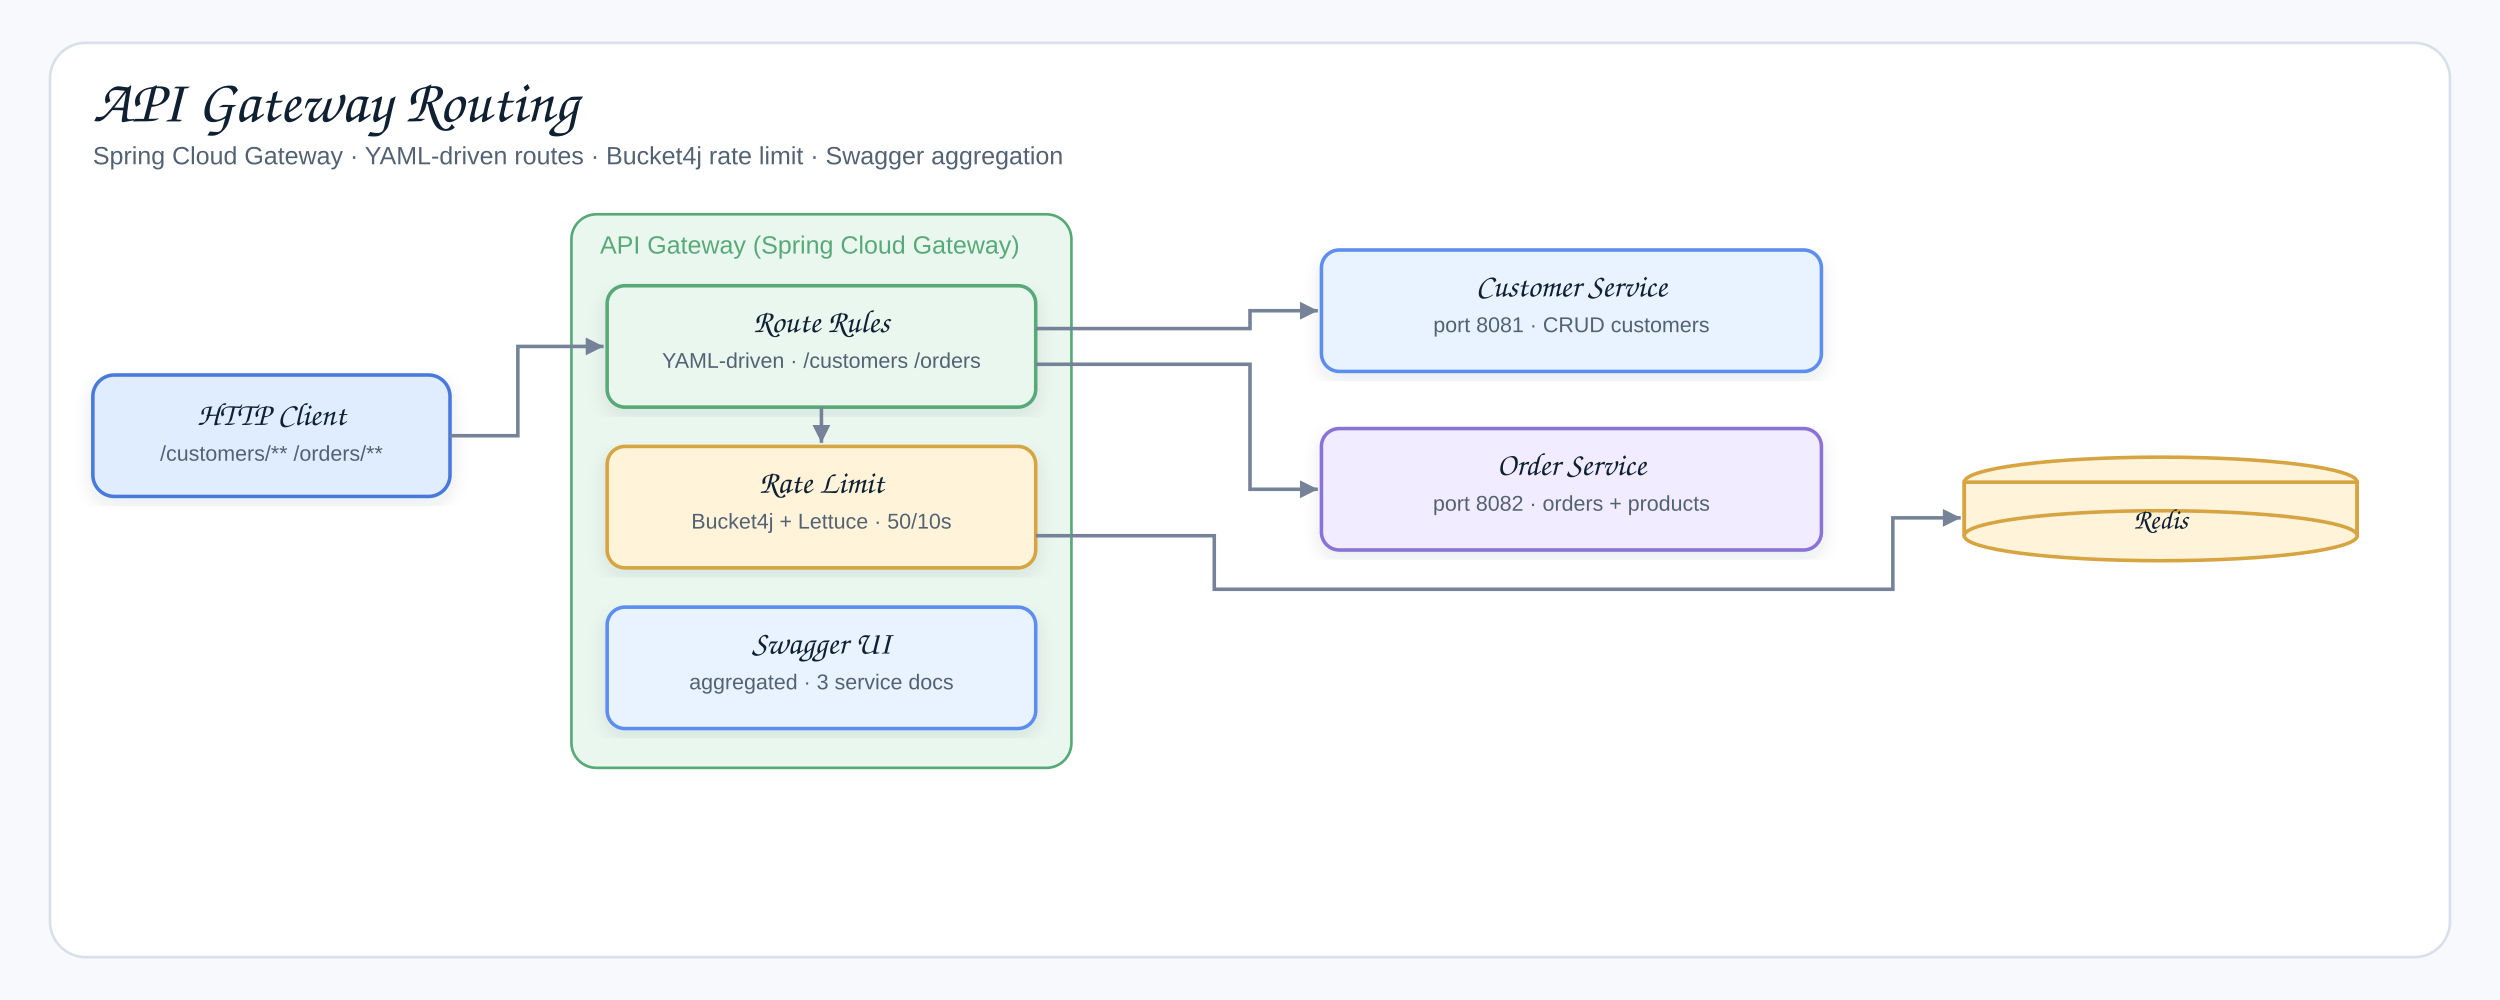
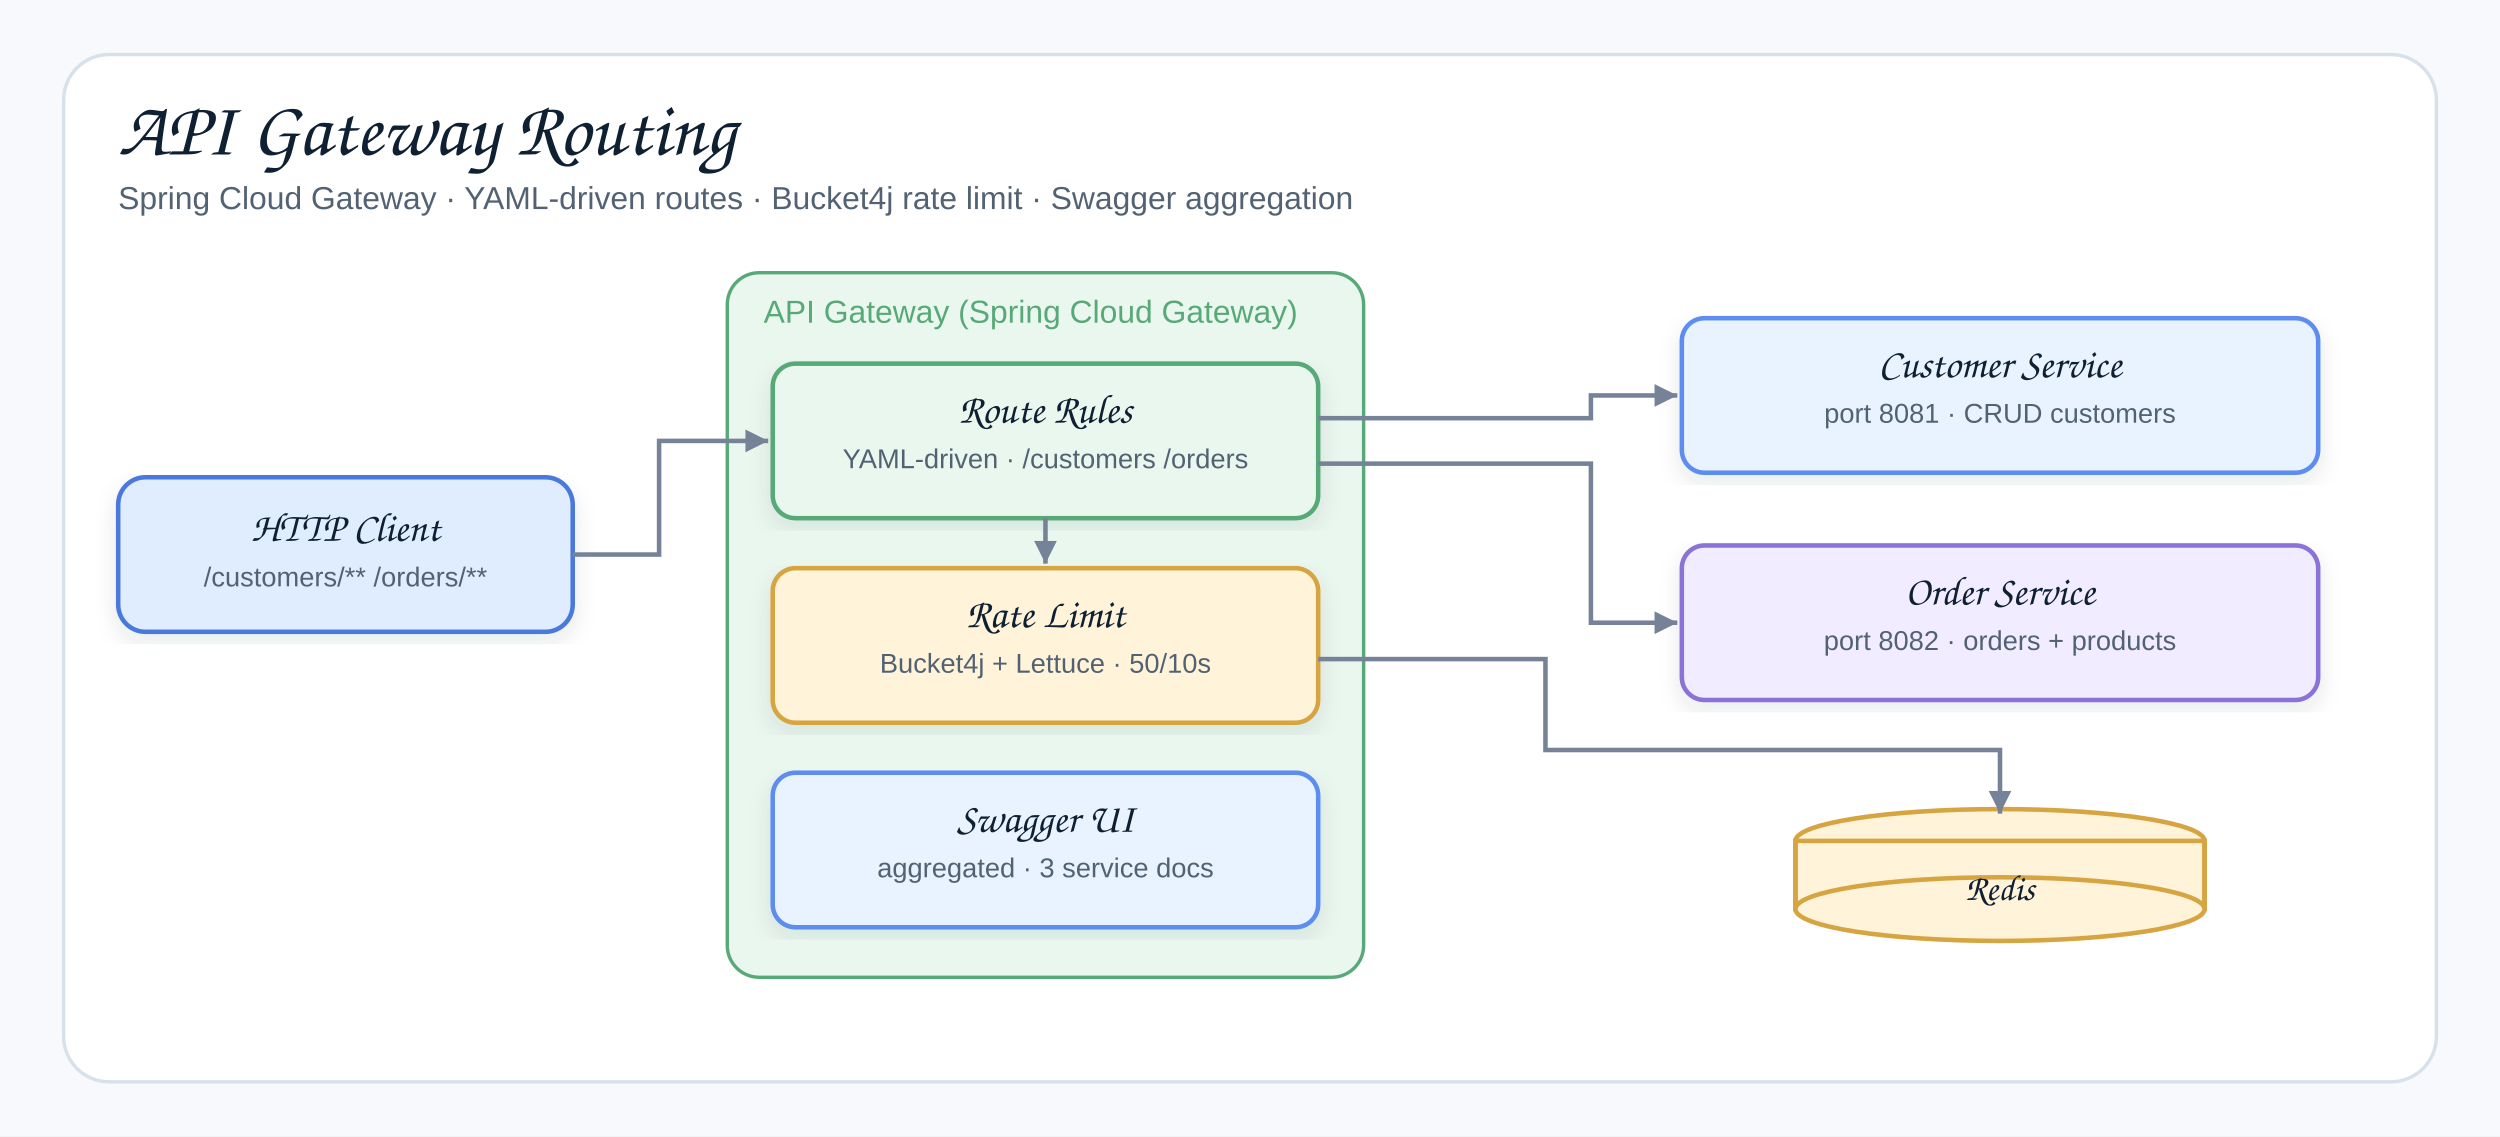
- <svg xmlns="http://www.w3.org/2000/svg" width="1400" height="560" viewBox="0 0 1400 560" role="img" aria-label="API Gateway Routing Scenario">
+ <svg xmlns="http://www.w3.org/2000/svg" width="1100" height="500" viewBox="0 0 1100 500" role="img" aria-label="API Gateway Routing Scenario">
  <defs>
    <filter id="shadow" x="-8%" y="-8%" width="116%" height="116%">
      <feDropShadow dx="0" dy="4" stdDeviation="5" flood-color="#1f2937" flood-opacity="0.10" />
    </filter>
    <marker id="arrow" markerWidth="14" markerHeight="14" refX="12" refY="7" orient="auto" markerUnits="userSpaceOnUse">
      <path d="M2,2 L12,7 L2,12 Z" fill="#758297" />
    </marker>
    <style>
    .canvas{fill:#f7f9fc}.frame{fill:#fff;stroke:#d8e0ea;stroke-width:1.5}
    .title{font-family:"Architects Daughter","Comic Sans MS",cursive;font-size:34px;fill:#102033}
    .subtitle{font-family:"Comic Sans MS","Comic Neue",Arial,sans-serif;font-size:14px;fill:#536273}
    .label{font-family:"Architects Daughter","Comic Sans MS",cursive;font-size:18px;fill:#102033}
    .mono{font-family:"Comic Sans MS","Comic Neue",Arial,sans-serif;font-size:12px;fill:#536273}
    .card{stroke-width:2;filter:url(#shadow)}
    .line{stroke:#758297;stroke-width:2;fill:none;marker-end:url(#arrow)}
  </style>
  </defs>
-   <rect class="canvas" width="1400" height="560" />
-   <rect class="frame" x="28" y="24" width="1344" height="512" rx="20" />
+   <rect class="canvas" width="1100" height="500" />
+   <rect class="frame" x="28" y="24" width="1044" height="452" rx="20" />
  <text class="title" x="52" y="68">API Gateway Routing</text>
  <text class="subtitle" x="52" y="92">Spring Cloud Gateway · YAML-driven routes · Bucket4j rate limit · Swagger aggregation</text>
  <g transform="translate(52,210)">
    <rect class="card" x="0" y="0" width="200" height="68" rx="12" fill="#E0ECFF" stroke="#4A7ADB" />
    <text class="label" x="100" y="28" text-anchor="middle">HTTP Client</text>
    <text class="mono" x="100" y="48" text-anchor="middle">/customers/** /orders/**</text>
  </g>
  <rect x="320" y="120" width="280" height="310" rx="14" fill="#EAF7EF" stroke="#58A978" stroke-width="1.5" />
  <text class="mono" x="336" y="142" style="fill:#58A978;font-size:14px">API Gateway (Spring Cloud Gateway)</text>
  <g transform="translate(340,160)">
    <rect class="card" x="0" y="0" width="240" height="68" rx="10" fill="#EAF7EF" stroke="#58A978" />
    <text class="label" x="120" y="26" text-anchor="middle">Route Rules</text>
    <text class="mono" x="120" y="46" text-anchor="middle">YAML-driven · /customers /orders</text>
  </g>
  <g transform="translate(340,250)">
    <rect class="card" x="0" y="0" width="240" height="68" rx="10" fill="#FFF3D9" stroke="#D6A441" />
    <text class="label" x="120" y="26" text-anchor="middle">Rate Limit</text>
    <text class="mono" x="120" y="46" text-anchor="middle">Bucket4j + Lettuce · 50/10s</text>
  </g>
  <g transform="translate(340,340)">
    <rect class="card" x="0" y="0" width="240" height="68" rx="10" fill="#E8F3FF" stroke="#5B8DEF" />
    <text class="label" x="120" y="26" text-anchor="middle">Swagger UI</text>
    <text class="mono" x="120" y="46" text-anchor="middle">aggregated · 3 service docs</text>
  </g>
  <g transform="translate(740,140)">
    <rect class="card" x="0" y="0" width="280" height="68" rx="10" fill="#E8F3FF" stroke="#5B8DEF" />
    <text class="label" x="140" y="26" text-anchor="middle">Customer Service</text>
    <text class="mono" x="140" y="46" text-anchor="middle">port 8081 · CRUD customers</text>
  </g>
  <g transform="translate(740,240)">
    <rect class="card" x="0" y="0" width="280" height="68" rx="10" fill="#F1ECFF" stroke="#8A72D6" />
    <text class="label" x="140" y="26" text-anchor="middle">Order Service</text>
    <text class="mono" x="140" y="46" text-anchor="middle">port 8082 · orders + products</text>
  </g>
-   <g transform="translate(1100,260)">
-     <ellipse cx="110" cy="10" rx="110" ry="14" fill="#FFF3D9" stroke="#D6A441" stroke-width="2" />
-     <rect x="0" y="10" width="220" height="30" fill="#FFF3D9" stroke="#D6A441" stroke-width="2" />
+   <g transform="translate(790,360)">
+     <ellipse cx="90" cy="10" rx="90" ry="14" fill="#FFF3D9" stroke="#D6A441" stroke-width="2" />
+     <rect x="0" y="10" width="180" height="30" fill="#FFF3D9" stroke="#D6A441" stroke-width="2" />
    <line x1="0" y1="10" x2="0" y2="40" stroke="#D6A441" stroke-width="2" />
-     <line x1="220" y1="10" x2="220" y2="40" stroke="#D6A441" stroke-width="2" />
-     <ellipse cx="110" cy="40" rx="110" ry="14" fill="#FFF3D9" stroke="#D6A441" stroke-width="2" />
-     <text class="label" x="110" y="36" text-anchor="middle" style="font-size:16px">Redis</text>
+     <line x1="180" y1="10" x2="180" y2="40" stroke="#D6A441" stroke-width="2" />
+     <ellipse cx="90" cy="40" rx="90" ry="14" fill="#FFF3D9" stroke="#D6A441" stroke-width="2" />
+     <text class="label" x="90" y="36" text-anchor="middle" style="font-size:16px">Redis</text>
  </g>
  <path class="line" d="M252,244 L290,244 L290,194 L338,194" />
  <path class="line" d="M580,184 L700,184 L700,174 L738,174" />
  <path class="line" d="M580,204 L700,204 L700,274 L738,274" />
  <path class="line" d="M460,228 L460,248" />
-   <path class="line" d="M580,300 L680,300 L680,330 L1060,330 L1060,290 L1098,290" />
+   <path class="line" d="M580,290 L680,290 L680,330 L880,330 L880,358" />
</svg>
